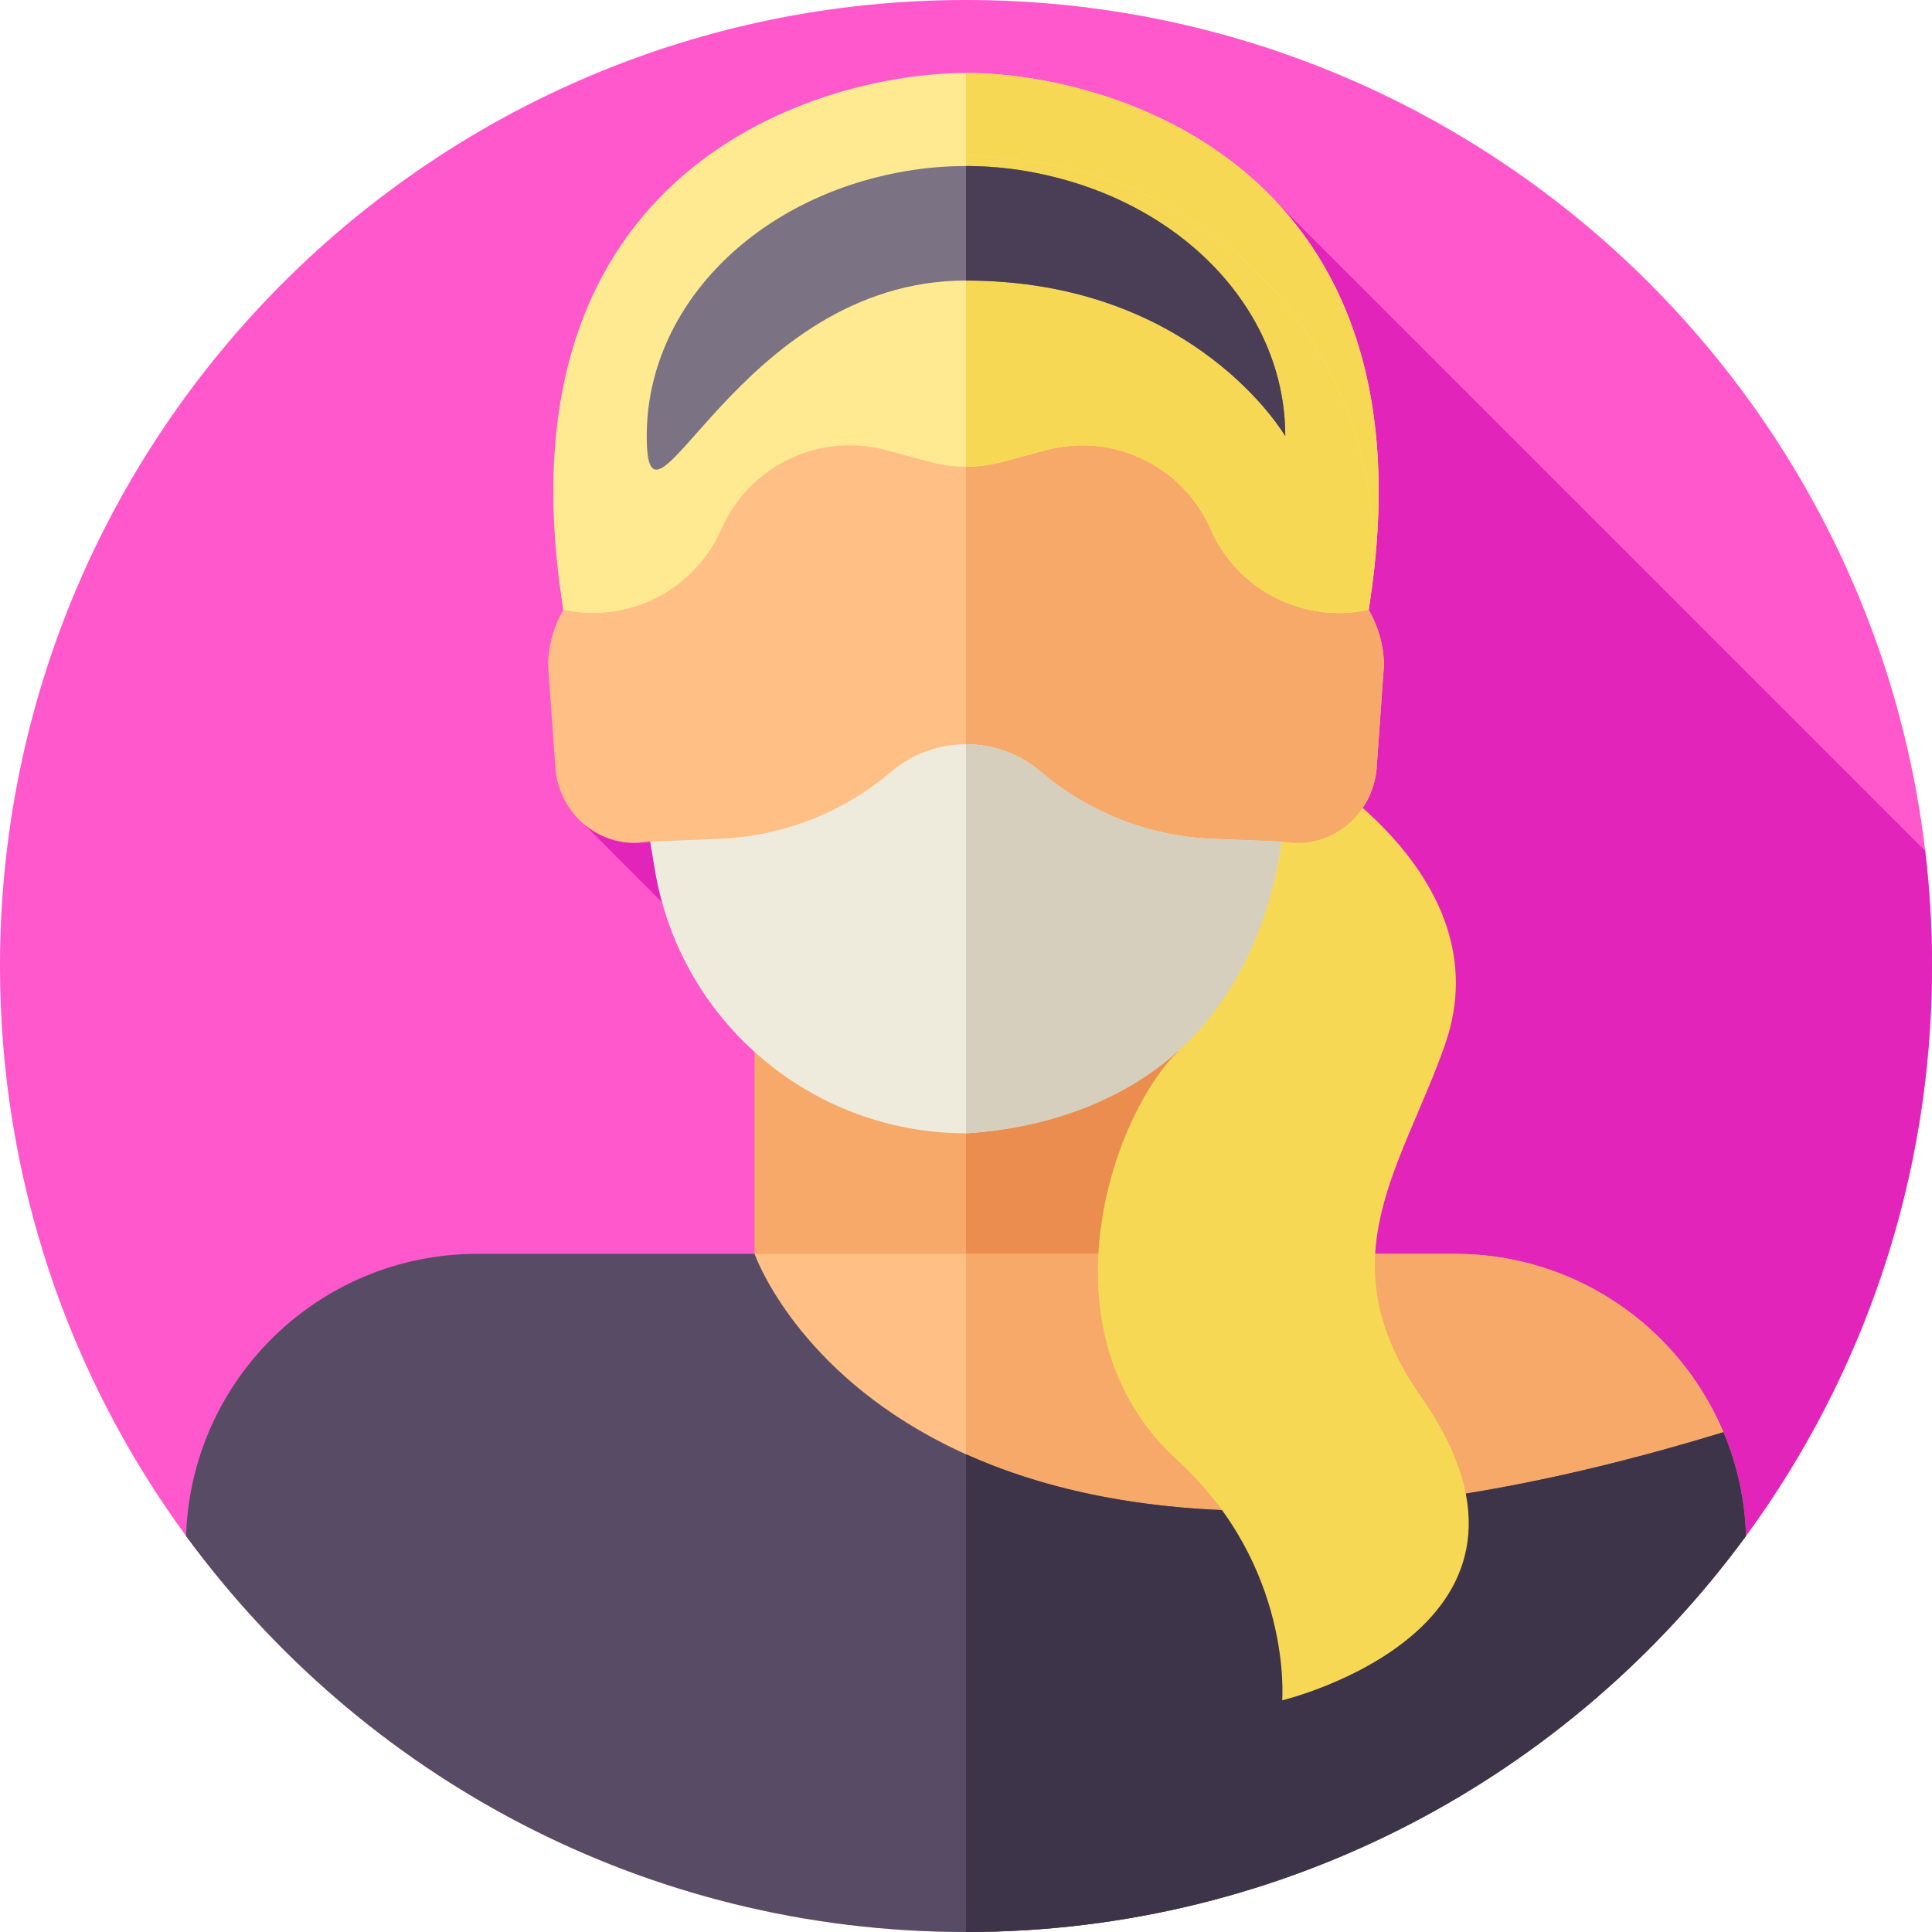
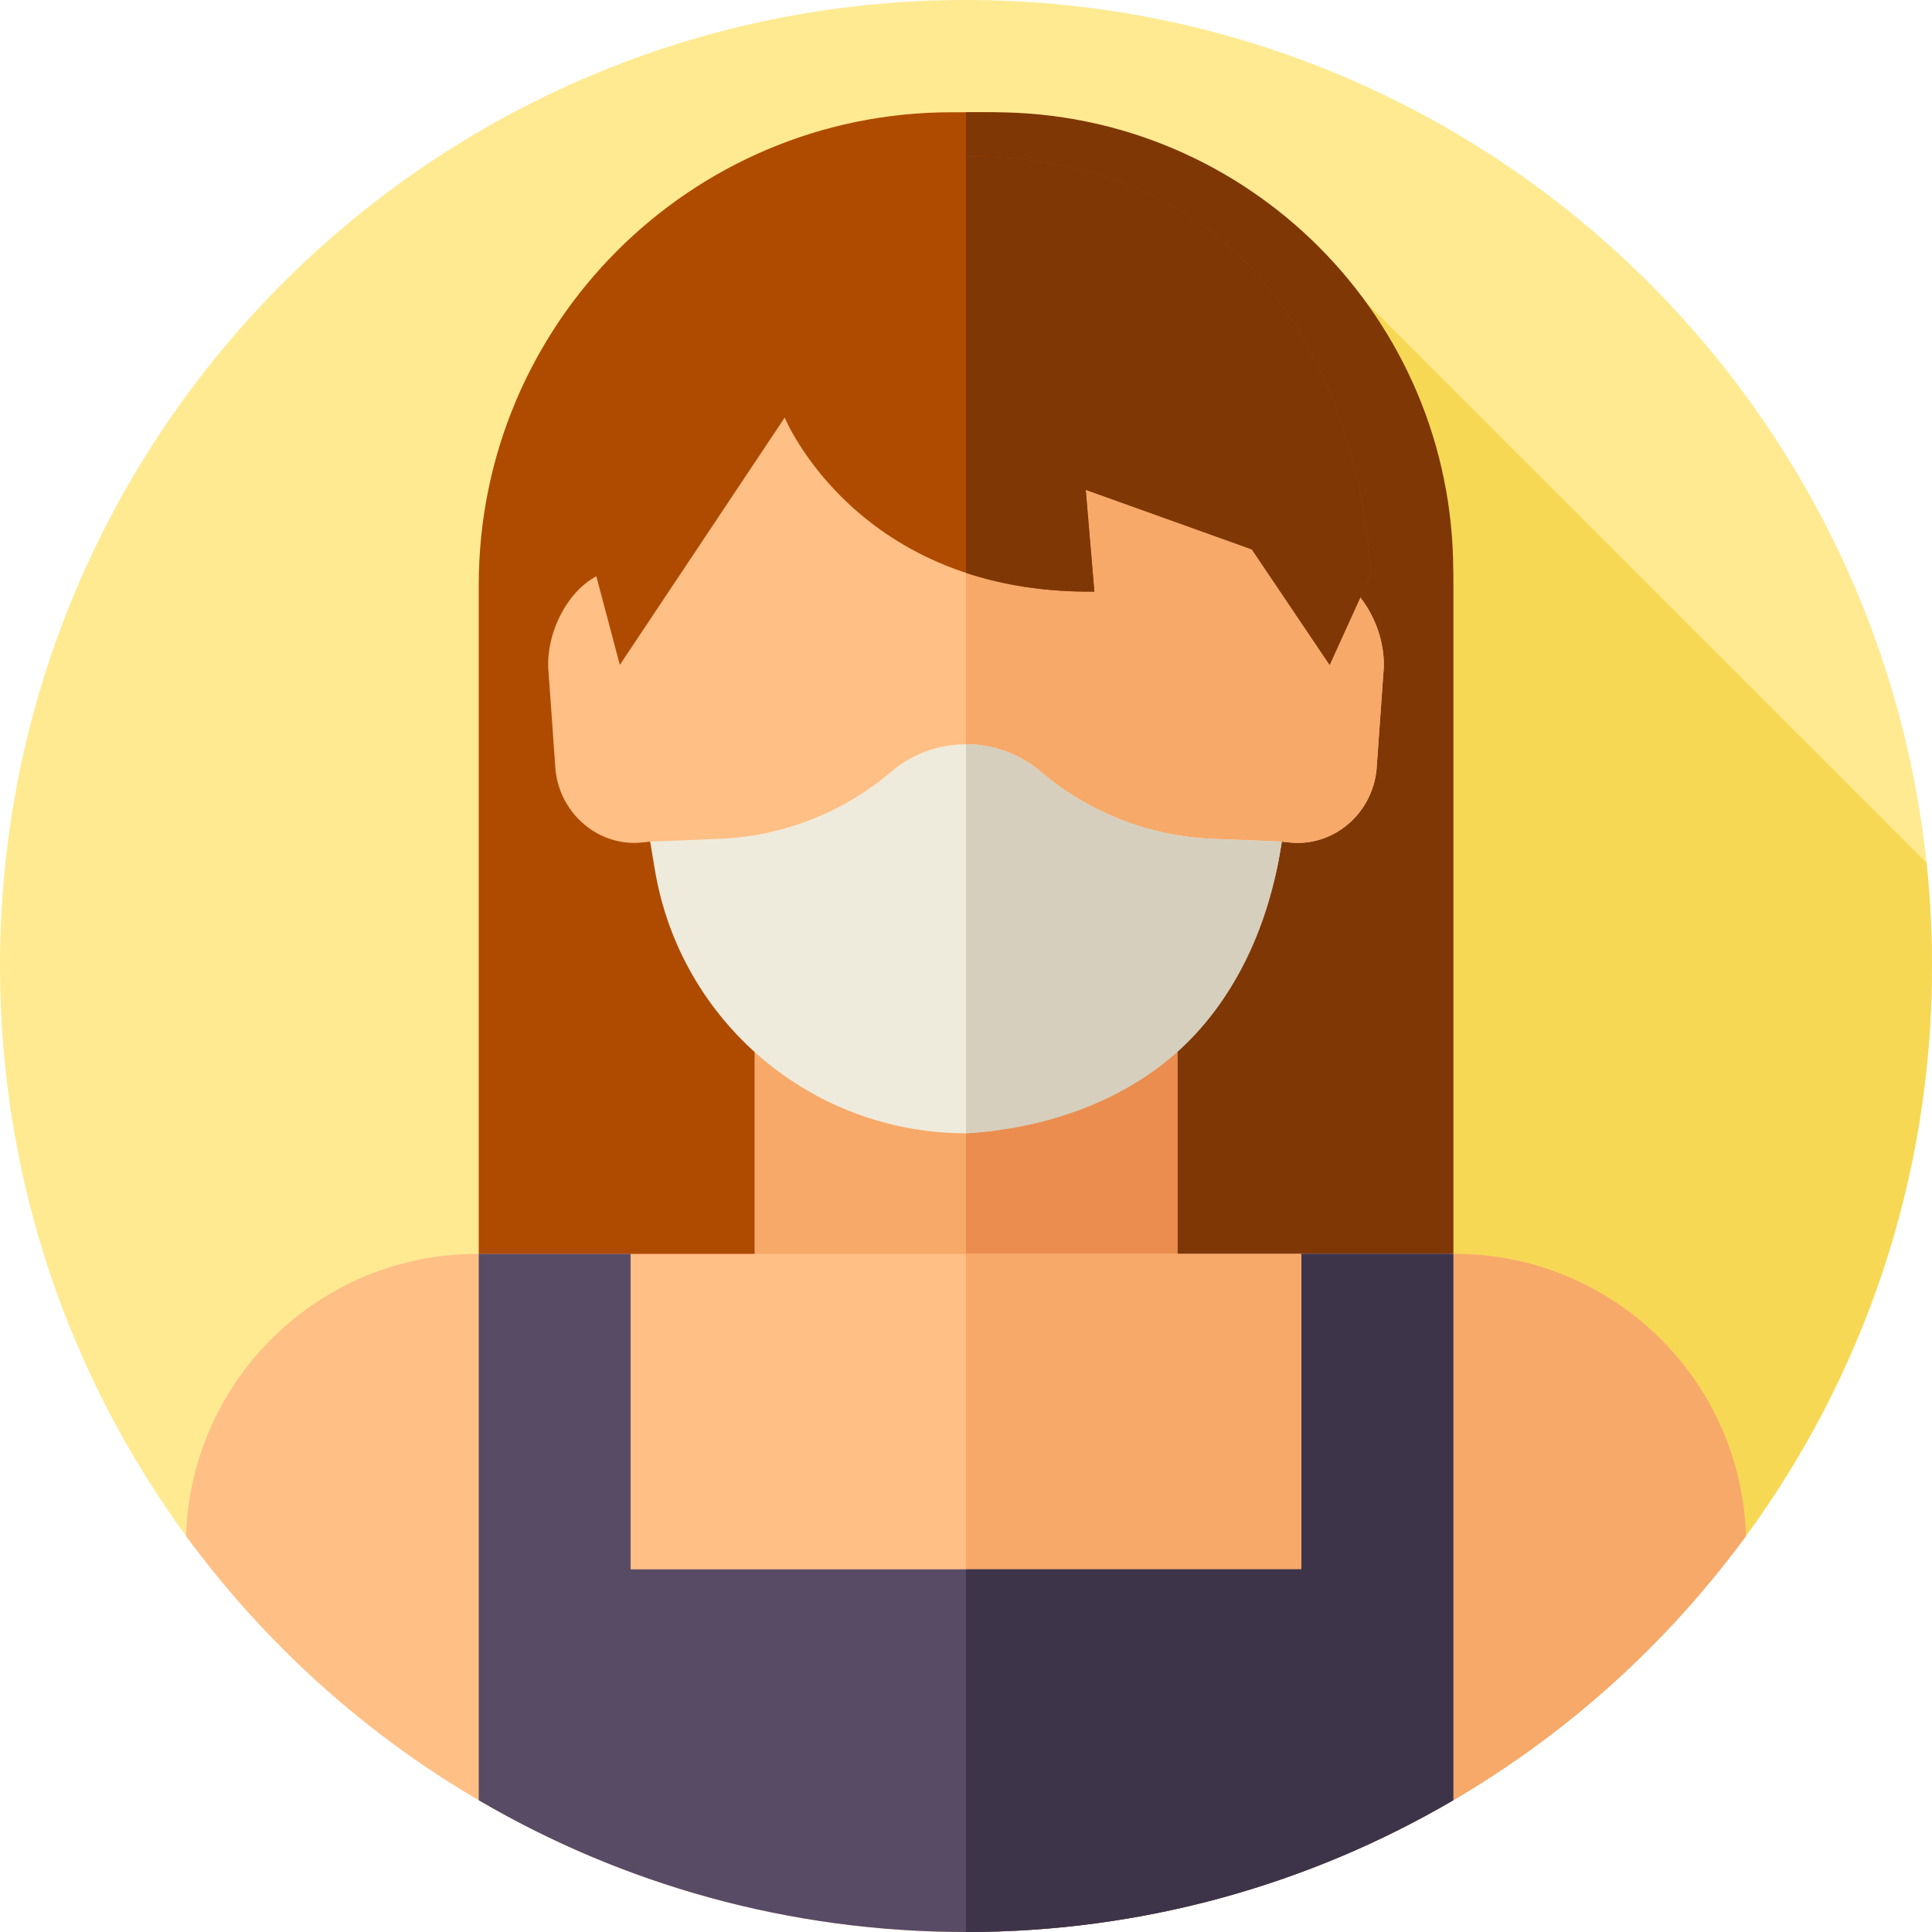
<svg xmlns="http://www.w3.org/2000/svg" id="Layer_1" enable-background="new 0 0 512 512" height="512" viewBox="0 0 512 512" width="512">
  <g>
    <g>
      <g>
-         <path d="m512 256c0 56.5-18.31 108.72-49.31 151.06-46.57 63.62-121.81 39.523-206.69 39.523s-160.12 24.097-206.69-39.523c-31-42.34-49.31-94.56-49.31-151.06 0-141.38 114.62-256 256-256s256 114.62 256 256z" fill="#ff57cc" />
+         <path d="m512 256c0 56.5-18.31 108.72-49.31 151.06-46.57 63.62-121.81 39.523-206.69 39.523s-160.12 24.097-206.69-39.523c-31-42.34-49.31-94.56-49.31-151.06 0-141.38 114.62-256 256-256s256 114.62 256 256z" fill="#ffea92" />
      </g>
    </g>
-     <path d="m256 446.583c84.88 0 160.12 24.097 206.69-39.523 31-42.34 49.31-94.56 49.31-151.06 0-10.331-.629-20.513-1.819-30.523l-171.305-171.305-183.94 164.403 24.654 24.71c4.33 15.559 29.919 26.825 41.41 37.215.01.012-9.5 80.5-9.5 80.5l-162.19 46.06c.004.005.008.011.012.016 46.571 63.599 121.805 39.507 206.678 39.507z" fill="#e224ba" />
+     <path d="m256 446.583c84.88 0 160.12 24.097 206.69-39.523 31-42.34 49.31-94.56 49.31-151.06 0-9.247-.502-18.376-1.458-27.369l-159.612-159.611-270.463 366.528c45.829 26.466 107.591 11.035 175.533 11.035z" fill="#f7d854" />
    <g>
-       <path d="m256 19.333c-37.667 0-125.737 24.2-106.702 142.267h106.702 106.702c19.035-118.067-69.035-142.267-106.702-142.267z" fill="#ffea92" />
-       <path d="m362.7 161.6h-106.7v-142.27c37.67 0 125.74 24.2 106.7 142.27z" fill="#f7d854" />
+       <path d="m385.13 351.329h-258.26v-196.296c0-69.192 56.091-125.283 125.283-125.283h7.693c69.192 0 125.284 56.091 125.284 125.283z" fill="#af4b00" />
+       <path d="m385.127 151.464v199.865h-129.127v-321.579h7.413c67.221 0 121.714 54.494 121.714 121.714z" fill="#7f3706" />
      <path d="m199.97 260.488h112.06v118.84h-112.06z" fill="#f7a969" />
      <path d="m256 260.491h56.03v118.84h-56.03z" fill="#ea8d4e" />
-       <path d="m385.54 332.29h-73.51v.002h-112.06v-.002l-150.66 74.77c46.57 63.62 121.81 104.94 206.69 104.94s160.12-41.32 206.69-104.94c-1.27-41.52-35.32-74.77-77.15-74.77z" fill="#ffbf85" />
+       <path d="m385.54 332.29h-73.51v.002h-112.06v-.002h-73.5c-41.82 0-75.88 33.26-77.16 74.77 46.57 63.62 121.81 104.94 206.69 104.94s160.12-41.32 206.69-104.94c-1.27-41.52-35.32-74.77-77.15-74.77z" fill="#ffbf85" />
      <path d="m462.69 407.06c-46.57 63.62-121.81 104.94-206.69 104.94v-179.71h129.54c41.83 0 75.88 33.25 77.15 74.77z" fill="#f7a969" />
-       <path d="m462.69 407.06c-46.57 63.62-121.81 104.94-206.69 104.94s-160.12-41.32-206.69-104.94c1.28-41.51 35.34-74.77 77.16-74.77h73.5s39.46 113.81 256.75 47.26c3.58 8.5 5.67 17.78 5.97 27.51z" fill="#584b66" />
-       <path d="m462.69 407.06c-46.57 63.62-121.81 104.94-206.69 104.94v-126.6c38.13 17.17 100.52 24.84 200.72-5.85 3.58 8.5 5.67 17.78 5.97 27.51z" fill="#3d3449" />
-       <path d="m344 201.667s54.667 30 39 75c-11.271 32.374-31.941 56.946-6.5 93.333 43 61.5-36.705 80.598-36.705 80.598s2.889-35.632-27.765-63.598c-37.268-34-17.232-91.563.101-108.23z" fill="#f7d854" />
-       <path d="m349.62 151.149c-3.955-60.043-52.523-82.233-93.62-82.233s-89.665 22.19-93.62 82.233c-10.628 2.055-18.177 15.995-16.988 27.265l1.822 25.648c1.247 11.835 11.65 20.476 23.115 19.19l1.977-.214c23.485 63.063 60.316 69.638 83.694 73.33 23.378-3.692 60.209-10.267 83.694-73.33l1.977.214c11.465 1.286 21.868-7.354 23.115-19.19l1.822-25.648c1.189-11.27-6.36-25.21-16.988-27.265z" fill="#ffbf85" />
-       <path d="m366.609 178.414-1.822 25.648c-1.247 11.835-11.65 20.476-23.115 19.19l-1.977-.214c-8.027 21.528-17.602 36.48-27.664 46.971-19.404 20.242-40.629 23.924-56.03 26.359v-227.452c41.097 0 89.665 22.19 93.62 82.233 10.627 2.055 18.176 15.995 16.988 27.265z" fill="#f7a969" />
+       <path d="m385.13 332.29v144.79c-37.91 22.2-82.03 34.92-129.13 34.92s-91.22-12.72-129.13-34.92v-144.79h40.24v83.61h177.78v-83.61z" fill="#584b66" />
+       <path d="m385.13 332.29v144.79c-37.91 22.2-82.03 34.92-129.13 34.92v-96.1h88.89v-83.61z" fill="#3d3449" />
+       <path d="m349.62 151.149c-3.955-60.043-52.523-82.233-93.62-82.233s-89.666 22.19-93.62 82.233c-10.628 2.055-18.177 15.995-16.988 27.265l1.822 25.648c1.247 11.835 11.65 20.476 23.115 19.19l1.977-.214c23.485 63.063 60.316 69.638 83.694 73.33 23.378-3.692 60.209-10.267 83.694-73.33l1.977.214c11.465 1.286 21.868-7.354 23.115-19.19l1.822-25.648c1.189-11.27-6.36-25.21-16.988-27.265z" fill="#ffbf85" />
+       <path d="m366.609 178.414-1.822 25.648c-1.247 11.835-11.65 20.476-23.115 19.19l-1.977-.214c-8.027 21.528-17.602 36.48-27.664 46.971-19.404 20.242-40.63 23.924-56.03 26.359v-227.452c41.097 0 89.665 22.19 93.62 82.233 10.627 2.055 18.176 15.995 16.988 27.265z" fill="#f7a969" />
      <path d="m275.826 204.523c-11.431-9.719-28.221-9.719-39.652 0-12.748 10.838-28.758 17.094-45.477 17.771l-18.392.744 1.233 7.414c6.705 40.322 41.586 69.882 82.461 69.882 41.791-2.318 76.381-33.318 83.247-74.606l.447-2.69-18.392-.744c-16.717-.677-32.727-6.933-45.475-17.771z" fill="#efebdc" />
      <path d="m339.69 223.04-.44 2.69c-3.43 20.65-12.49 39.84-27.22 53.04s-35.13 20.41-56.03 21.56v-103.1c7.06 0 14.12 2.43 19.83 7.29 12.74 10.84 28.75 17.1 45.47 17.77z" fill="#d6cfbd" />
-       <path d="m269.703 42.337-13.703-1.337-13.703 1.337c-59.427 5.798-101.861 60.215-92.999 119.263l.064.014c17.248 3.716 34.729-5.221 41.816-21.379 7.373-16.81 25.923-25.707 43.648-20.936l11.524 3.103c6.322 1.702 12.98 1.702 19.302 0l11.524-3.103c17.724-4.772 36.275 4.126 43.648 20.936 7.087 16.158 24.568 25.096 41.816 21.379l.063-.014c8.861-59.048-33.573-113.466-93-119.263z" fill="#ffea92" />
-       <path d="m363.87 145.97c0 5.15-.38 10.37-1.17 15.63l-.06.01c-2.62.56-5.24.84-7.84.84-2.66 0-5.29-.29-7.85-.85-11.34-2.46-21.23-10.18-26.13-21.37-7.37-16.8-25.92-25.7-43.65-20.93l-11.52 3.1c-3.16.85-6.41 1.28-9.65 1.28v-82.68l13.7 1.34c2.23.22 4.43.5 6.6.86.03 0 .06 0 .09.02 50.71 8.2 87.48 52.23 87.48 102.75z" fill="#f7d854" />
-       <path d="m272.058 45.366c-10.595-1.821-21.52-1.821-32.115 0-39.9 6.86-68.549 36.014-68.549 70.206s23.917-41.225 84.606-41.225 84.606 41.225 84.606 41.225c0-34.192-28.648-63.346-68.548-70.206z" fill="#7b7284" />
-       <path d="m340.61 115.57s-23.92-41.22-84.61-41.22v-30.35c5.38 0 10.76.46 16.06 1.37 1.43.25 2.84.52 4.24.83.03 0 .06 0 .09.02 18.1 3.91 33.65 12.49 44.91 24 12.15 12.42 19.31 28.26 19.31 45.35z" fill="#4a3e56" />
+       <path d="m256 41.431c-105.647 0-110.837 82.512-98.451 109.46l6.719 25.304 43.686-65.529s19.187 46.804 82.06 46.117l-2.278-26.975 44.02 15.784 20.616 30.603 10.826-23.805c-.002 0-1.551-110.959-107.198-110.959z" fill="#af4b00" />
+       <path d="m363.199 152.387-10.833 23.812-20.616-30.603-44.02-15.788 2.283 26.97c-13.184.146-24.444-1.797-34.013-4.955v-110.395c105.645 0 107.199 110.959 107.199 110.959z" fill="#7f3706" />
    </g>
  </g>
</svg>
